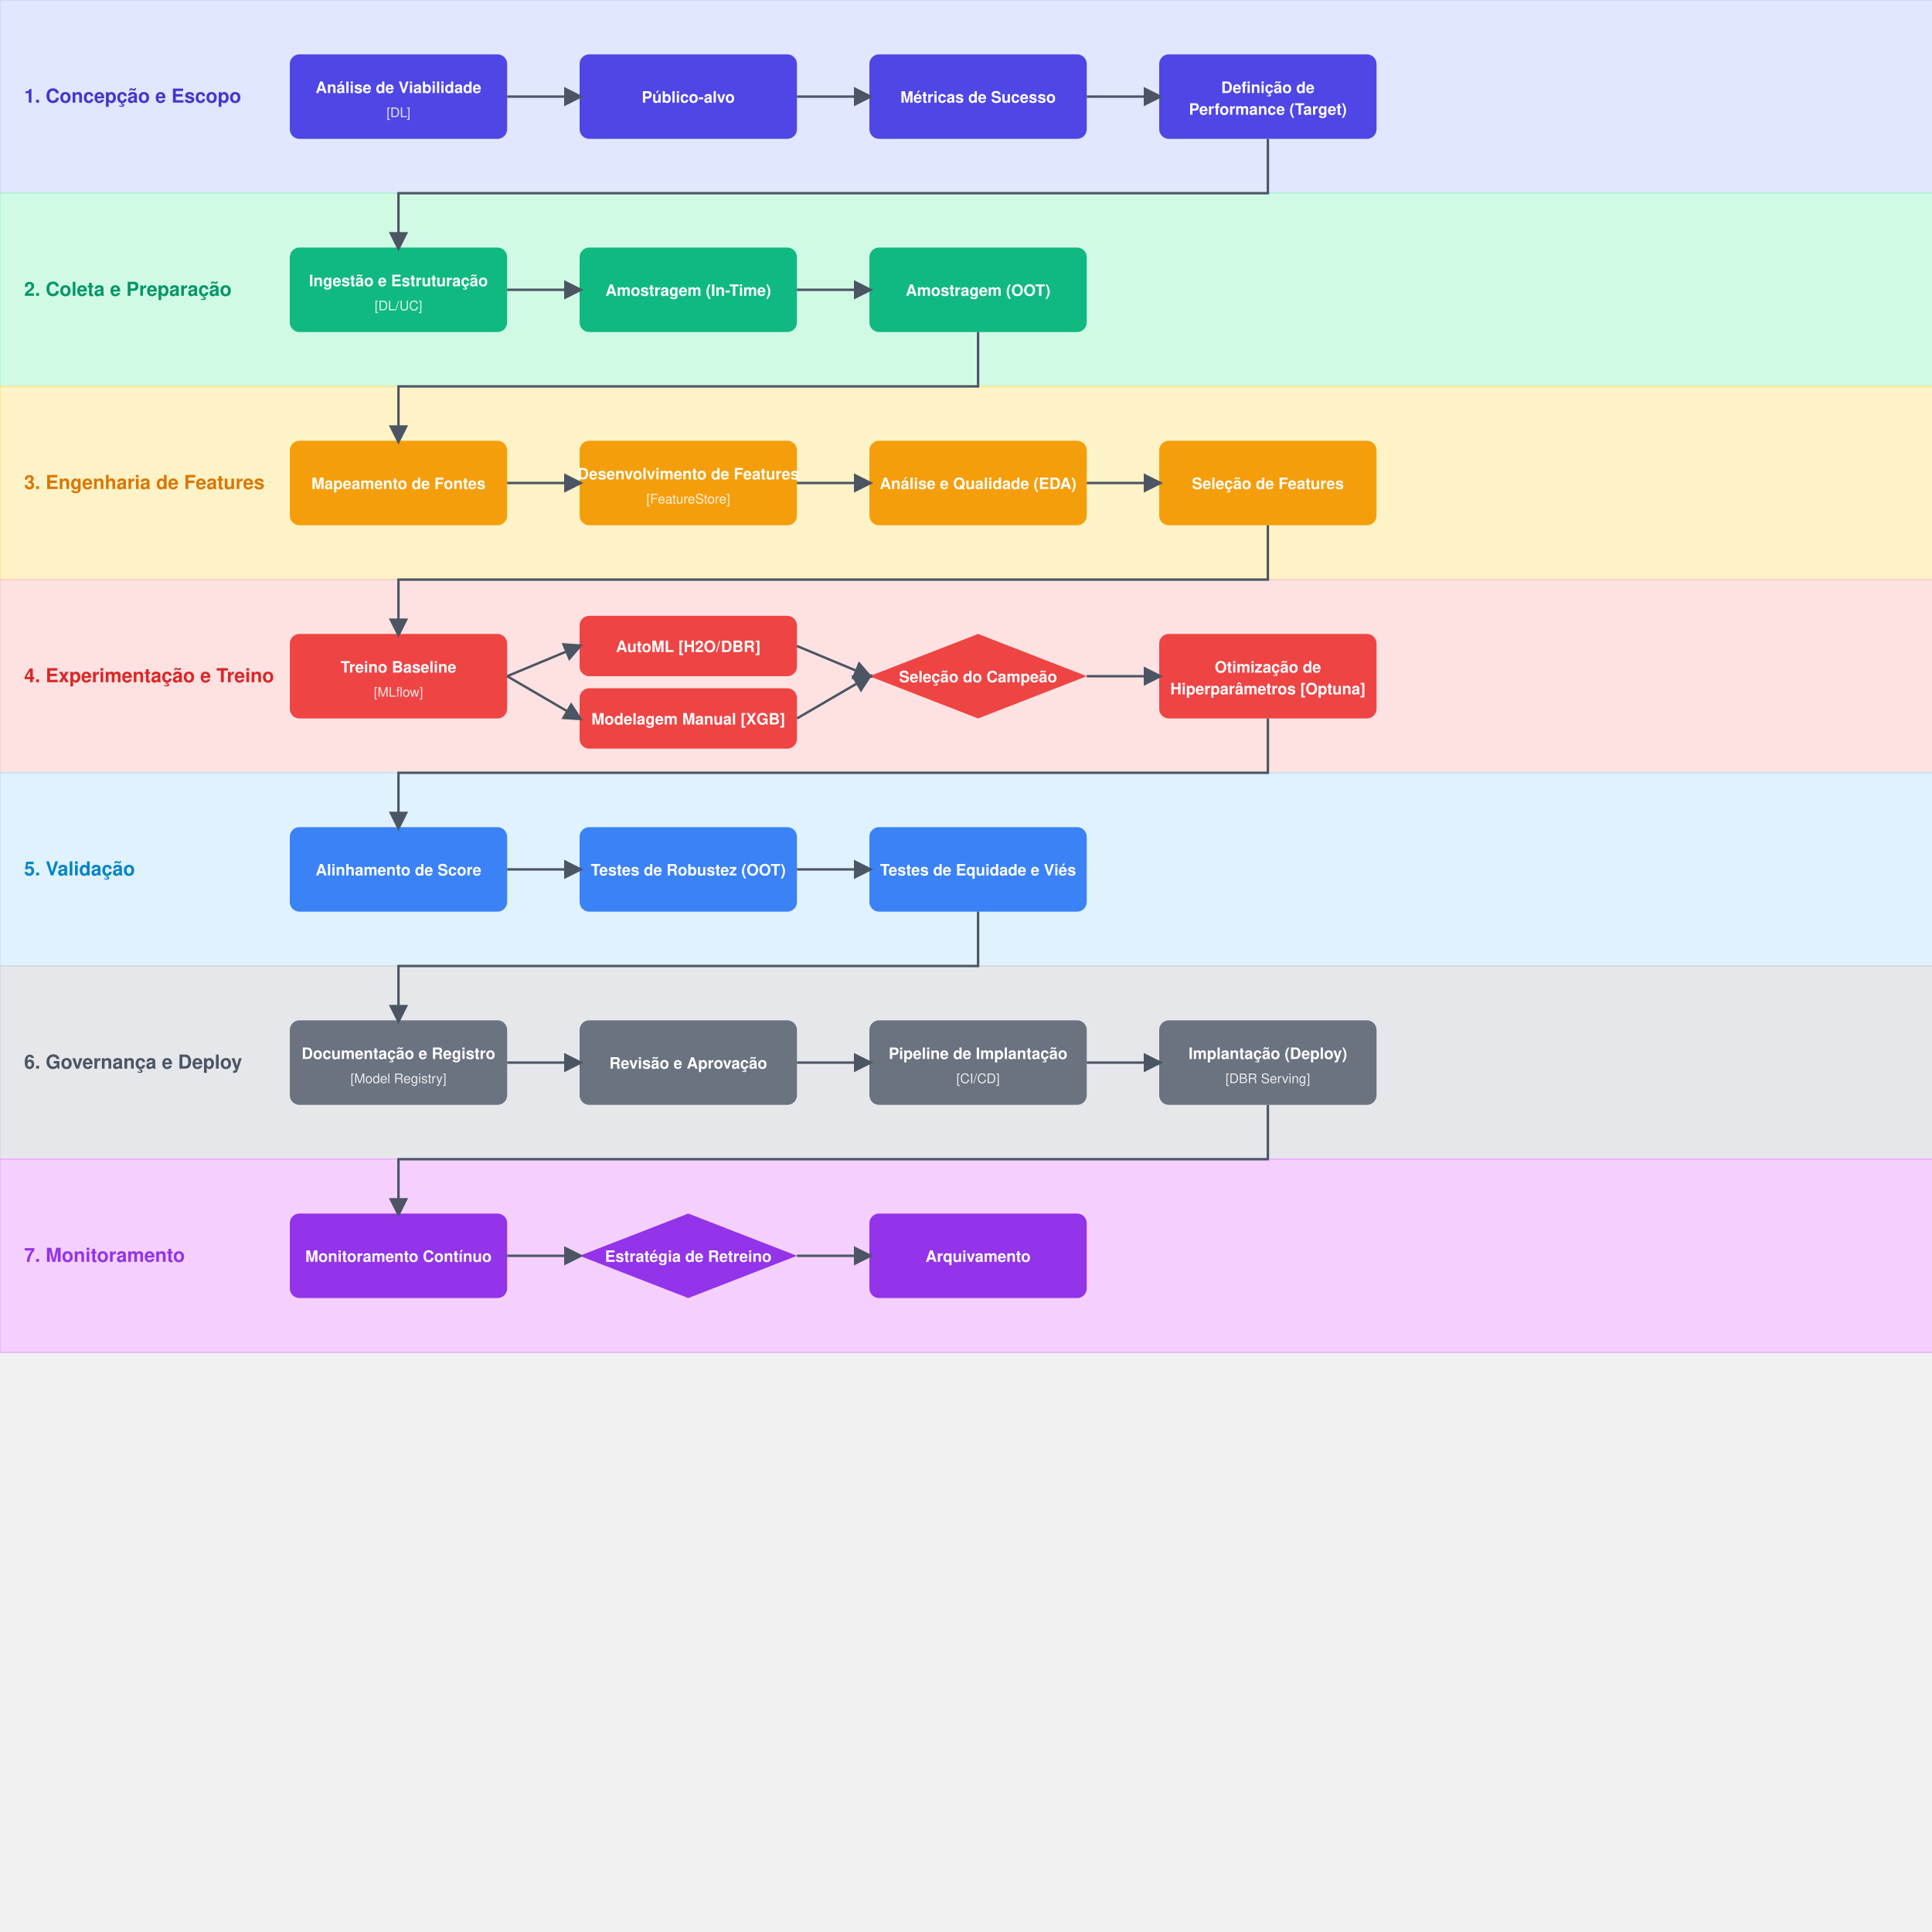
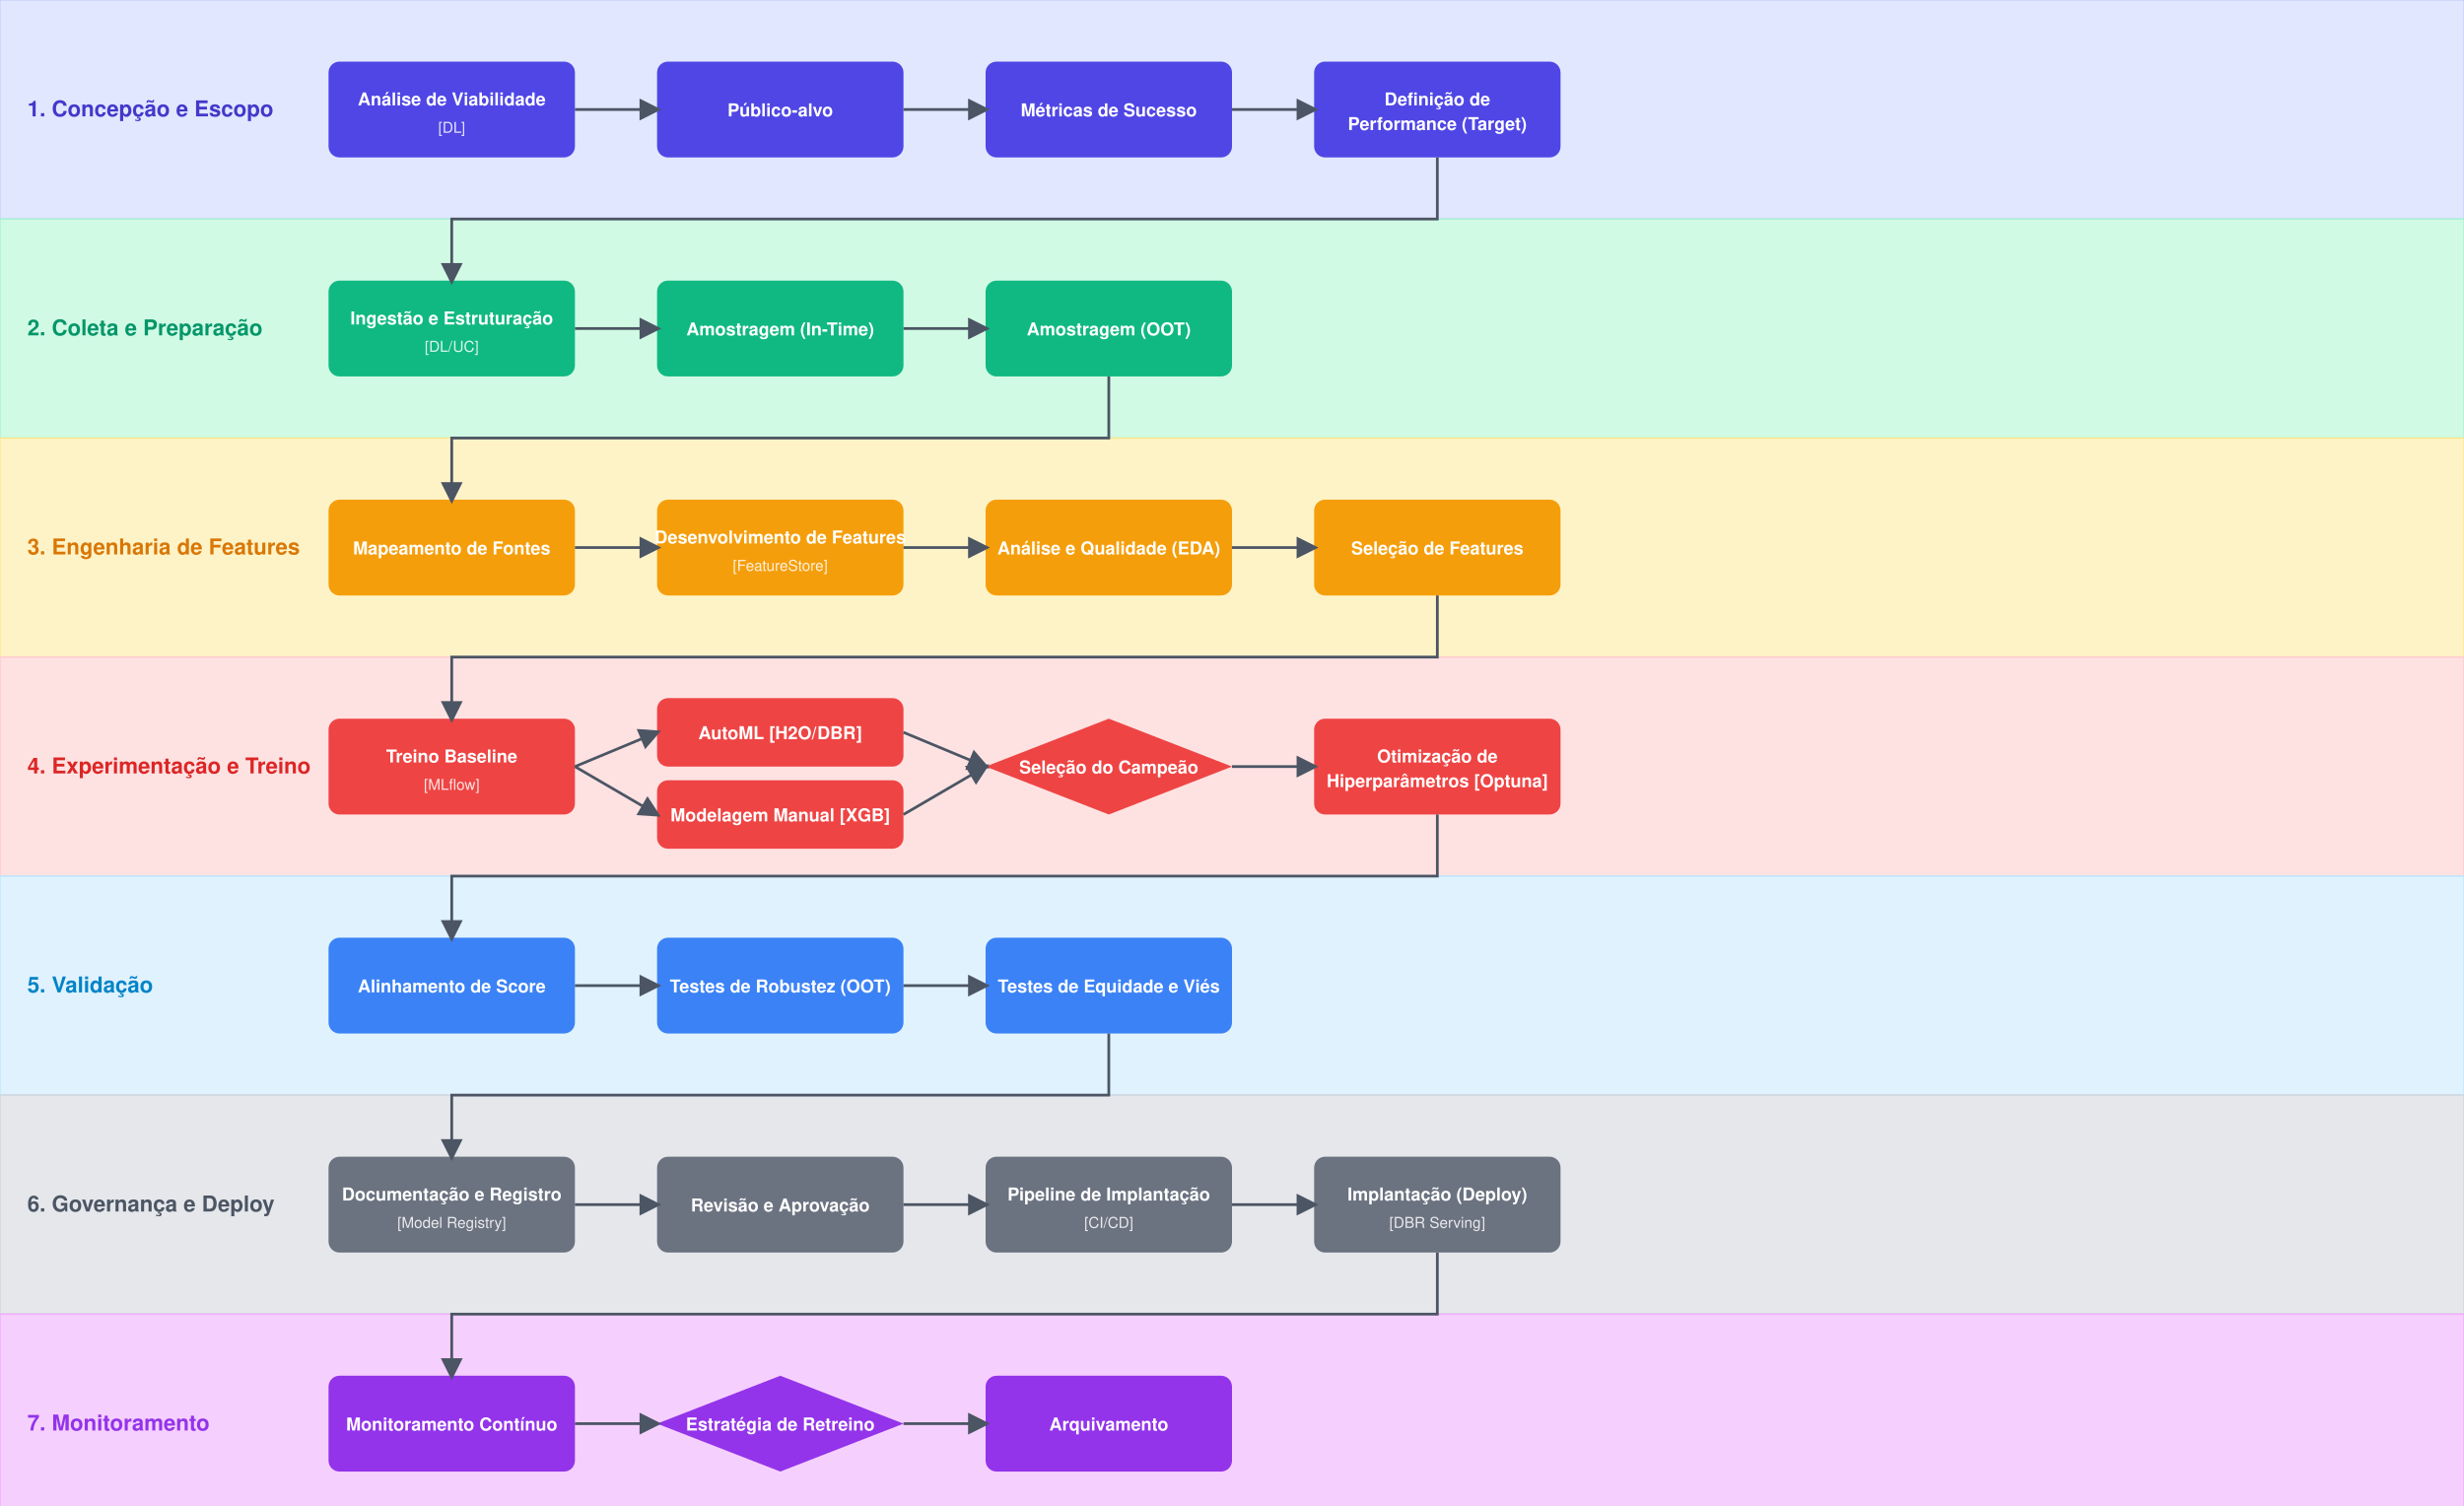
- <svg xmlns="http://www.w3.org/2000/svg" width="1600" height="1600">
+ <svg xmlns="http://www.w3.org/2000/svg" width="1800" height="1100">
  <style>
        .lane-label { font-family: 'Helvetica', sans-serif; font-size: 16px; font-weight: 700; }
        .node-rect { stroke-width: 1.5; }
        .node-text { font-family: 'Helvetica', sans-serif; font-size: 13px; font-weight: 600; fill: #ffffff; }
        .tool-text { font-family: 'Helvetica', sans-serif; font-size: 11px; font-weight: 400; fill: #ffffff; opacity: 0.85; }
        .connector { stroke: #4b5563; stroke-width: 2; fill: none; }
        .loop-label { font-family: 'Helvetica', sans-serif; font-size: 12px; font-weight: 600; fill: #4b5563; text-anchor: middle; }
        .node:hover &gt; rect, .node:hover &gt; path { filter: brightness(1.15); transition: filter 0.2s; }
    </style>
  <defs>
    <marker id="arrowhead" viewBox="0 0 10 10" refX="8" refY="5" markerWidth="8" markerHeight="8" orient="auto-start-reverse">
      <path d="M 0 0 L 10 5 L 0 10 z" fill="#4b5563" />
    </marker>
  </defs>
  <g id="swimlanes">
    <rect x="0" y="0" width="1800" height="160" fill="#e0e7ff" stroke="#c7d2fe" stroke-width="1" />
    <text x="20" y="85" class="lane-label" fill="#4338ca">1. Concepção e Escopo</text>
    <rect x="0" y="160" width="1800" height="160" fill="#d1fae5" stroke="#a7f3d0" stroke-width="1" />
    <text x="20" y="245" class="lane-label" fill="#059669">2. Coleta e Preparação</text>
    <rect x="0" y="320" width="1800" height="160" fill="#fef3c7" stroke="#fde68a" stroke-width="1" />
    <text x="20" y="405" class="lane-label" fill="#d97706">3. Engenharia de Features</text>
    <rect x="0" y="480" width="1800" height="160" fill="#fee2e2" stroke="#fecaca" stroke-width="1" />
    <text x="20" y="565" class="lane-label" fill="#dc2626">4. Experimentação e Treino</text>
    <rect x="0" y="640" width="1800" height="160" fill="#e0f2fe" stroke="#bae6fd" stroke-width="1" />
    <text x="20" y="725" class="lane-label" fill="#0284c7">5. Validação</text>
    <rect x="0" y="800" width="1800" height="160" fill="#e5e7eb" stroke="#d1d5db" stroke-width="1" />
    <text x="20" y="885" class="lane-label" fill="#4b5563">6. Governança e Deploy</text>
    <rect x="0" y="960" width="1800" height="160" fill="#f5d0fe" stroke="#f0abfc" stroke-width="1" />
    <text x="20" y="1045" class="lane-label" fill="#9333ea">7. Monitoramento</text>
  </g>
  <g id="nodes">
    <g class="node" transform="translate(240, 45)">
      <rect class="node-rect" width="180" height="70" rx="8" fill="#4f46e5" />
      <text class="node-text" x="90" y="32" text-anchor="middle">Análise de Viabilidade</text>
      <text class="tool-text" x="90" y="52" text-anchor="middle">[DL]</text>
    </g>
    <g class="node" transform="translate(480, 45)">
      <rect class="node-rect" width="180" height="70" rx="8" fill="#4f46e5" />
      <text class="node-text" x="90" y="40" text-anchor="middle">Público-alvo</text>
    </g>
    <g class="node" transform="translate(720, 45)">
      <rect class="node-rect" width="180" height="70" rx="8" fill="#4f46e5" />
      <text class="node-text" x="90" y="40" text-anchor="middle">Métricas de Sucesso</text>
    </g>
    <g class="node" transform="translate(960, 45)">
      <rect class="node-rect" width="180" height="70" rx="8" fill="#4f46e5" />
      <text class="node-text" x="90" y="32" text-anchor="middle">Definição de</text>
      <text class="node-text" x="90" y="50" text-anchor="middle">Performance (Target)</text>
    </g>
    <g class="node" transform="translate(240, 205)">
      <rect class="node-rect" width="180" height="70" rx="8" fill="#10b981" />
      <text class="node-text" x="90" y="32" text-anchor="middle">Ingestão e Estruturação</text>
      <text class="tool-text" x="90" y="52" text-anchor="middle">[DL/UC]</text>
    </g>
    <g class="node" transform="translate(480, 205)">
      <rect class="node-rect" width="180" height="70" rx="8" fill="#10b981" />
      <text class="node-text" x="90" y="40" text-anchor="middle">Amostragem (In-Time)</text>
    </g>
    <g class="node" transform="translate(720, 205)">
      <rect class="node-rect" width="180" height="70" rx="8" fill="#10b981" />
      <text class="node-text" x="90" y="40" text-anchor="middle">Amostragem (OOT)</text>
    </g>
    <g class="node" transform="translate(240, 365)">
      <rect class="node-rect" width="180" height="70" rx="8" fill="#f59e0b" />
      <text class="node-text" x="90" y="40" text-anchor="middle">Mapeamento de Fontes</text>
    </g>
    <g class="node" transform="translate(480, 365)">
      <rect class="node-rect" width="180" height="70" rx="8" fill="#f59e0b" />
      <text class="node-text" x="90" y="32" text-anchor="middle">Desenvolvimento de Features</text>
      <text class="tool-text" x="90" y="52" text-anchor="middle">[FeatureStore]</text>
    </g>
    <g class="node" transform="translate(720, 365)">
      <rect class="node-rect" width="180" height="70" rx="8" fill="#f59e0b" />
      <text class="node-text" x="90" y="40" text-anchor="middle">Análise e Qualidade (EDA)</text>
    </g>
    <g class="node" transform="translate(960, 365)">
      <rect class="node-rect" width="180" height="70" rx="8" fill="#f59e0b" />
      <text class="node-text" x="90" y="40" text-anchor="middle">Seleção de Features</text>
    </g>
    <g class="node" transform="translate(240, 525)">
      <rect class="node-rect" width="180" height="70" rx="8" fill="#ef4444" />
      <text class="node-text" x="90" y="32" text-anchor="middle">Treino Baseline</text>
      <text class="tool-text" x="90" y="52" text-anchor="middle">[MLflow]</text>
    </g>
    <g class="node" transform="translate(480, 510)">
      <rect class="node-rect" width="180" height="50" rx="8" fill="#ef4444" />
      <text class="node-text" x="90" y="30" text-anchor="middle">AutoML [H2O/DBR]</text>
    </g>
    <g class="node" transform="translate(480, 570)">
      <rect class="node-rect" width="180" height="50" rx="8" fill="#ef4444" />
      <text class="node-text" x="90" y="30" text-anchor="middle">Modelagem Manual [XGB]</text>
    </g>
    <g class="node" transform="translate(720, 525)">
      <path class="node-rect" d="M 90,0 L 180,35 L 90,70 L 0,35 Z" fill="#ef4444" />
      <text class="node-text" x="90" y="40" text-anchor="middle">Seleção do Campeão</text>
    </g>
    <g class="node" transform="translate(960, 525)">
      <rect class="node-rect" width="180" height="70" rx="8" fill="#ef4444" />
      <text class="node-text" x="90" y="32" text-anchor="middle">Otimização de</text>
      <text class="node-text" x="90" y="50" text-anchor="middle">Hiperparâmetros [Optuna]</text>
    </g>
    <g class="node" transform="translate(240, 685)">
      <rect class="node-rect" width="180" height="70" rx="8" fill="#3b82f6" />
      <text class="node-text" x="90" y="40" text-anchor="middle">Alinhamento de Score</text>
    </g>
    <g class="node" transform="translate(480, 685)">
      <rect class="node-rect" width="180" height="70" rx="8" fill="#3b82f6" />
      <text class="node-text" x="90" y="40" text-anchor="middle">Testes de Robustez (OOT)</text>
    </g>
    <g class="node" transform="translate(720, 685)">
      <rect class="node-rect" width="180" height="70" rx="8" fill="#3b82f6" />
      <text class="node-text" x="90" y="40" text-anchor="middle">Testes de Equidade e Viés</text>
    </g>
    <g class="node" transform="translate(240, 845)">
      <rect class="node-rect" width="180" height="70" rx="8" fill="#6b7280" />
      <text class="node-text" x="90" y="32" text-anchor="middle">Documentação e Registro</text>
      <text class="tool-text" x="90" y="52" text-anchor="middle">[Model Registry]</text>
    </g>
    <g class="node" transform="translate(480, 845)">
      <rect class="node-rect" width="180" height="70" rx="8" fill="#6b7280" />
      <text class="node-text" x="90" y="40" text-anchor="middle">Revisão e Aprovação</text>
    </g>
    <g class="node" transform="translate(720, 845)">
      <rect class="node-rect" width="180" height="70" rx="8" fill="#6b7280" />
      <text class="node-text" x="90" y="32" text-anchor="middle">Pipeline de Implantação</text>
      <text class="tool-text" x="90" y="52" text-anchor="middle">[CI/CD]</text>
    </g>
    <g class="node" transform="translate(960, 845)">
      <rect class="node-rect" width="180" height="70" rx="8" fill="#6b7280" />
      <text class="node-text" x="90" y="32" text-anchor="middle">Implantação (Deploy)</text>
      <text class="tool-text" x="90" y="52" text-anchor="middle">[DBR Serving]</text>
    </g>
    <g class="node" transform="translate(240, 1005)">
      <rect class="node-rect" width="180" height="70" rx="8" fill="#9333ea" />
      <text class="node-text" x="90" y="40" text-anchor="middle">Monitoramento Contínuo</text>
    </g>
    <g class="node" transform="translate(480, 1005)">
      <path class="node-rect" d="M 90,0 L 180,35 L 90,70 L 0,35 Z" fill="#9333ea" />
      <text class="node-text" x="90" y="40" text-anchor="middle">Estratégia de Retreino</text>
    </g>
    <g class="node" transform="translate(720, 1005)">
      <rect class="node-rect" width="180" height="70" rx="8" fill="#9333ea" />
      <text class="node-text" x="90" y="40" text-anchor="middle">Arquivamento</text>
    </g>
  </g>
  <g id="connectors" marker-end="url(#arrowhead)">
    <path class="connector" d="M 420 80 H 480" />
    <path class="connector" d="M 660 80 H 720" />
    <path class="connector" d="M 900 80 H 960" />
    <path class="connector" d="M 1050 115 L 1050 160 L 330 160 L 330 205" />
    <path class="connector" d="M 420 240 H 480" />
    <path class="connector" d="M 660 240 H 720" />
    <path class="connector" d="M 810 275 L 810 320 L 330 320 L 330 365" />
    <path class="connector" d="M 420 400 H 480" />
    <path class="connector" d="M 660 400 H 720" />
    <path class="connector" d="M 900 400 H 960" />
    <path class="connector" d="M 1050 435 L 1050 480 L 330 480 L 330 525" />
    <path class="connector" d="M 420 560 L 480 535" />
    <path class="connector" d="M 420 560 L 480 595" />
    <path class="connector" d="M 660 535 L 720 560" />
    <path class="connector" d="M 660 595 L 720 560" />
    <path class="connector" d="M 900 560 H 960" />
    <path class="connector" d="M 1050 595 L 1050 640 L 330 640 L 330 685" />
    <path class="connector" d="M 420 720 H 480" />
    <path class="connector" d="M 660 720 H 720" />
    <path class="connector" d="M 810 755 L 810 800 L 330 800 L 330 845" />
    <path class="connector" d="M 420 880 H 480" />
    <path class="connector" d="M 660 880 H 720" />
    <path class="connector" d="M 900 880 H 960" />
    <path class="connector" d="M 1050 915 L 1050 960 L 330 960 L 330 1005" />
    <path class="connector" d="M 420 1040 H 480" />
    <path class="connector" d="M 660 1040 H 720" />
  </g>
</svg>
